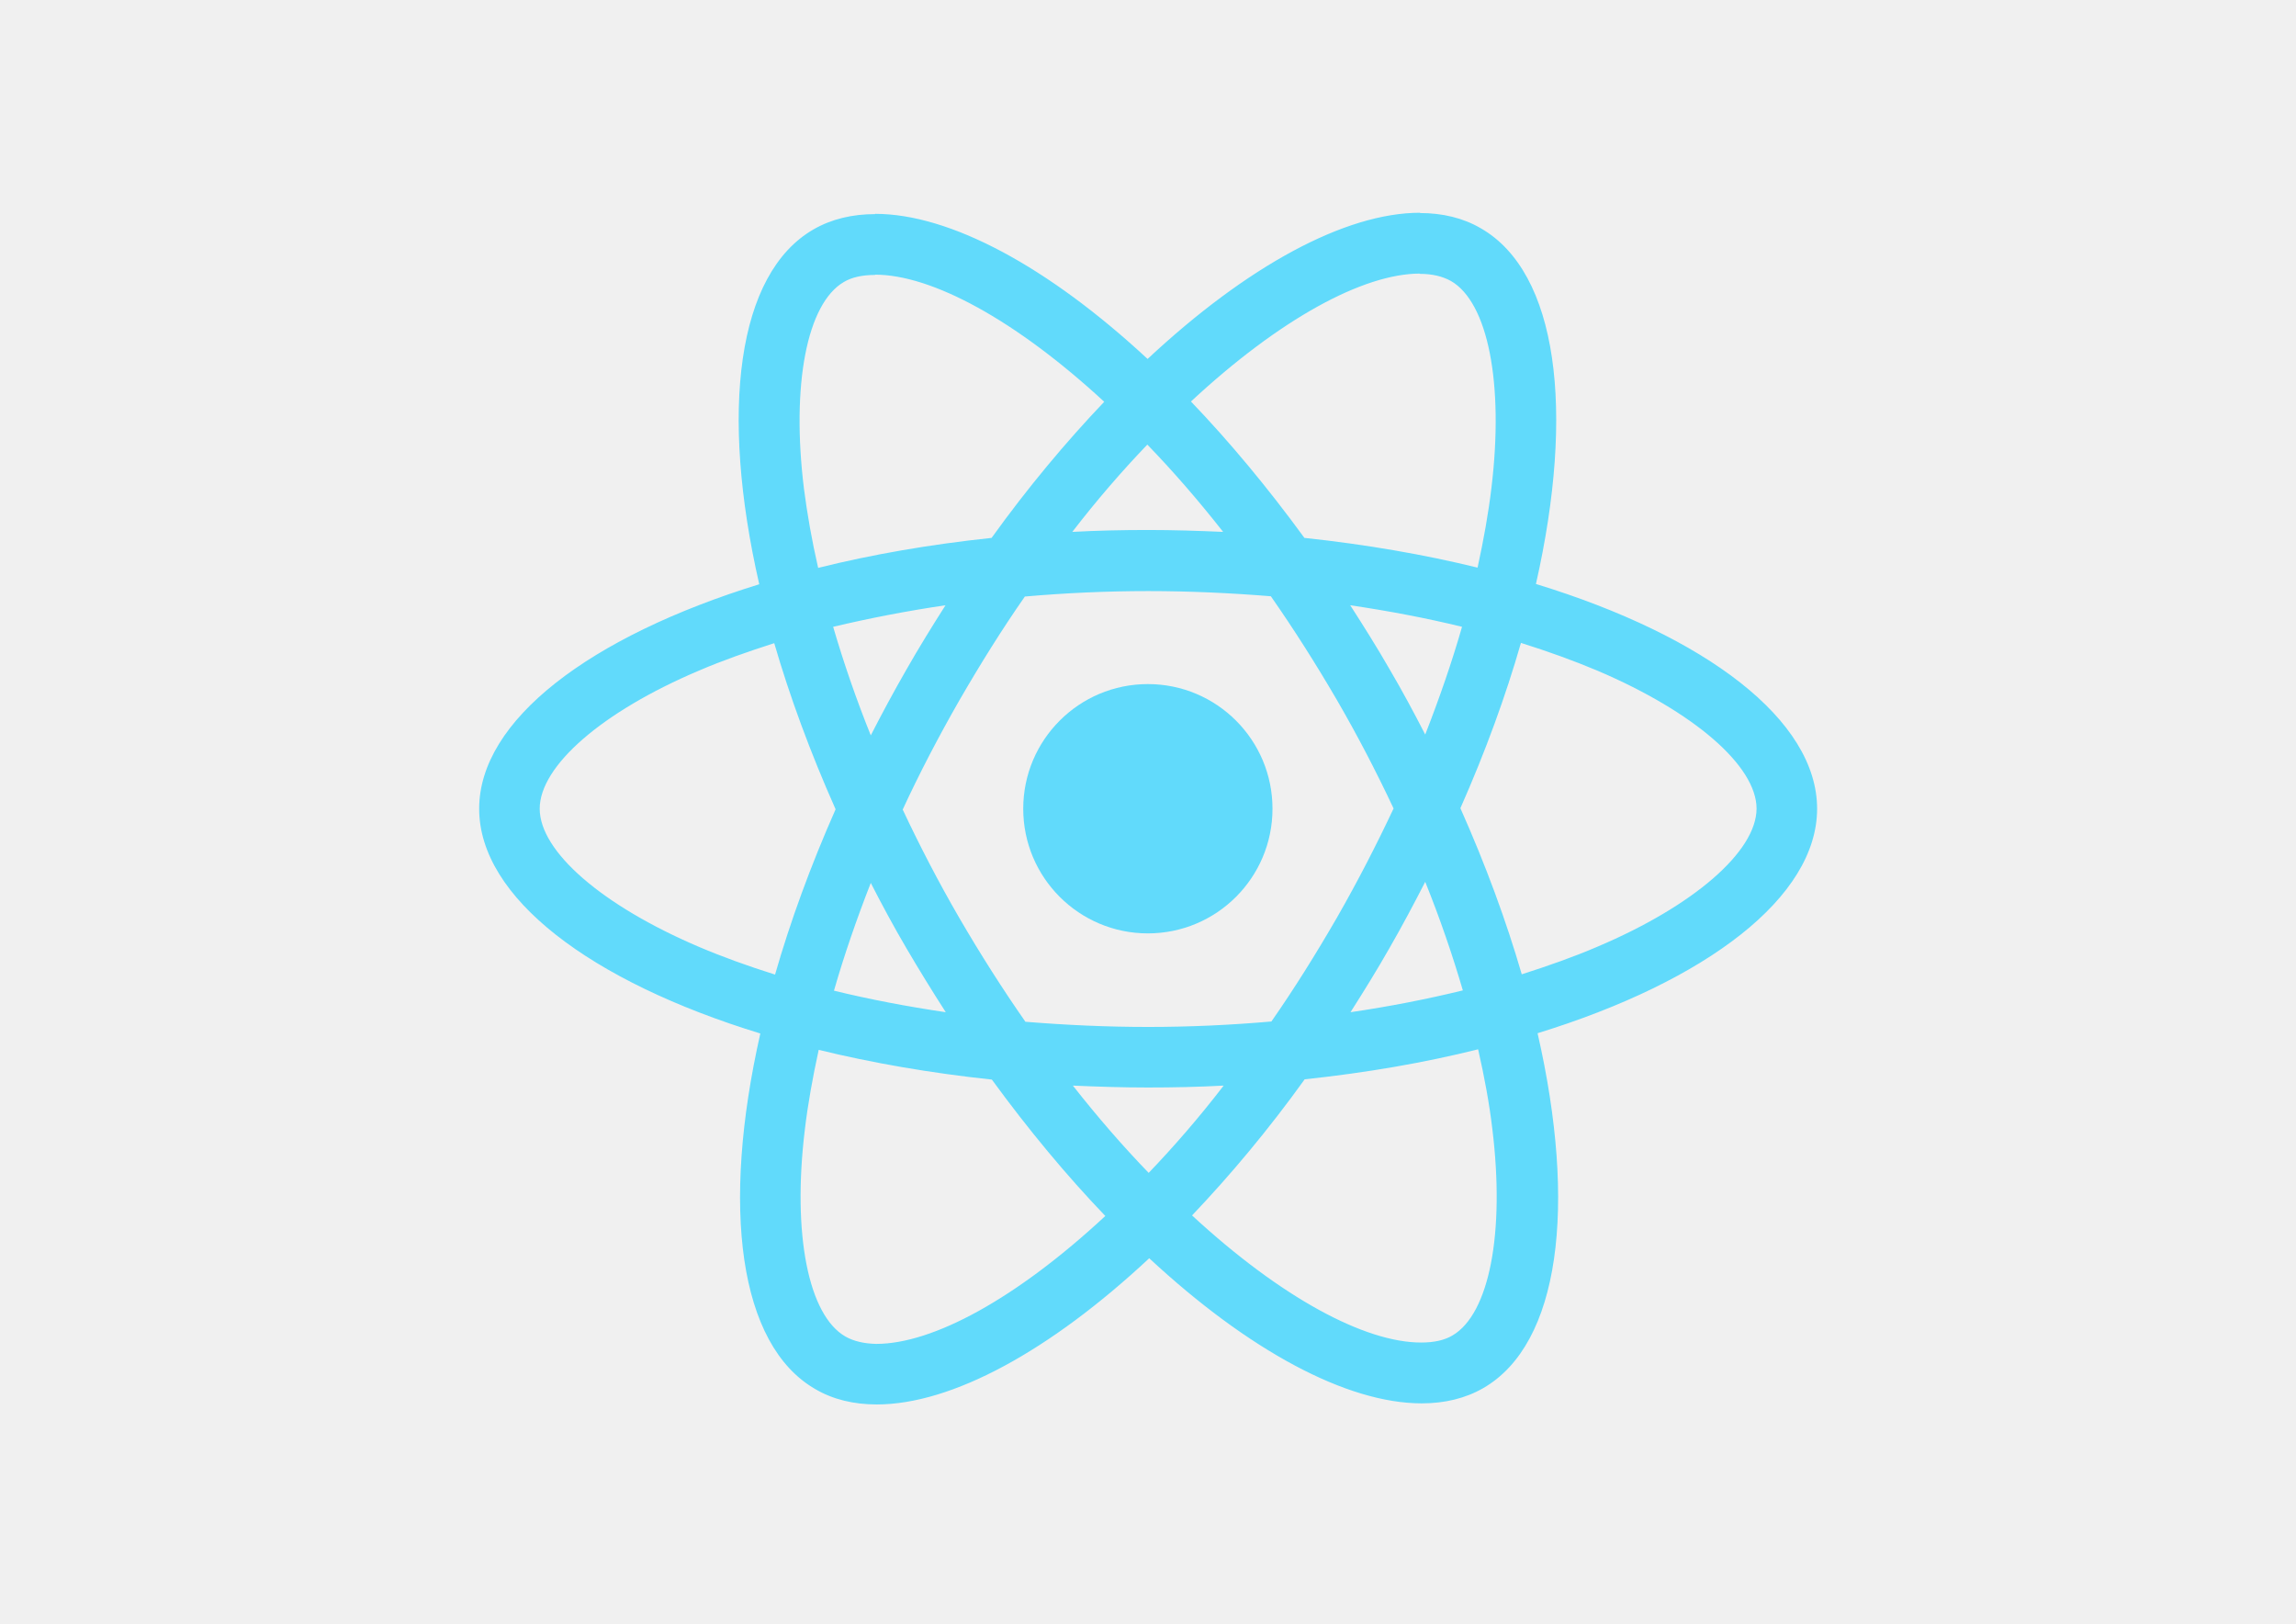
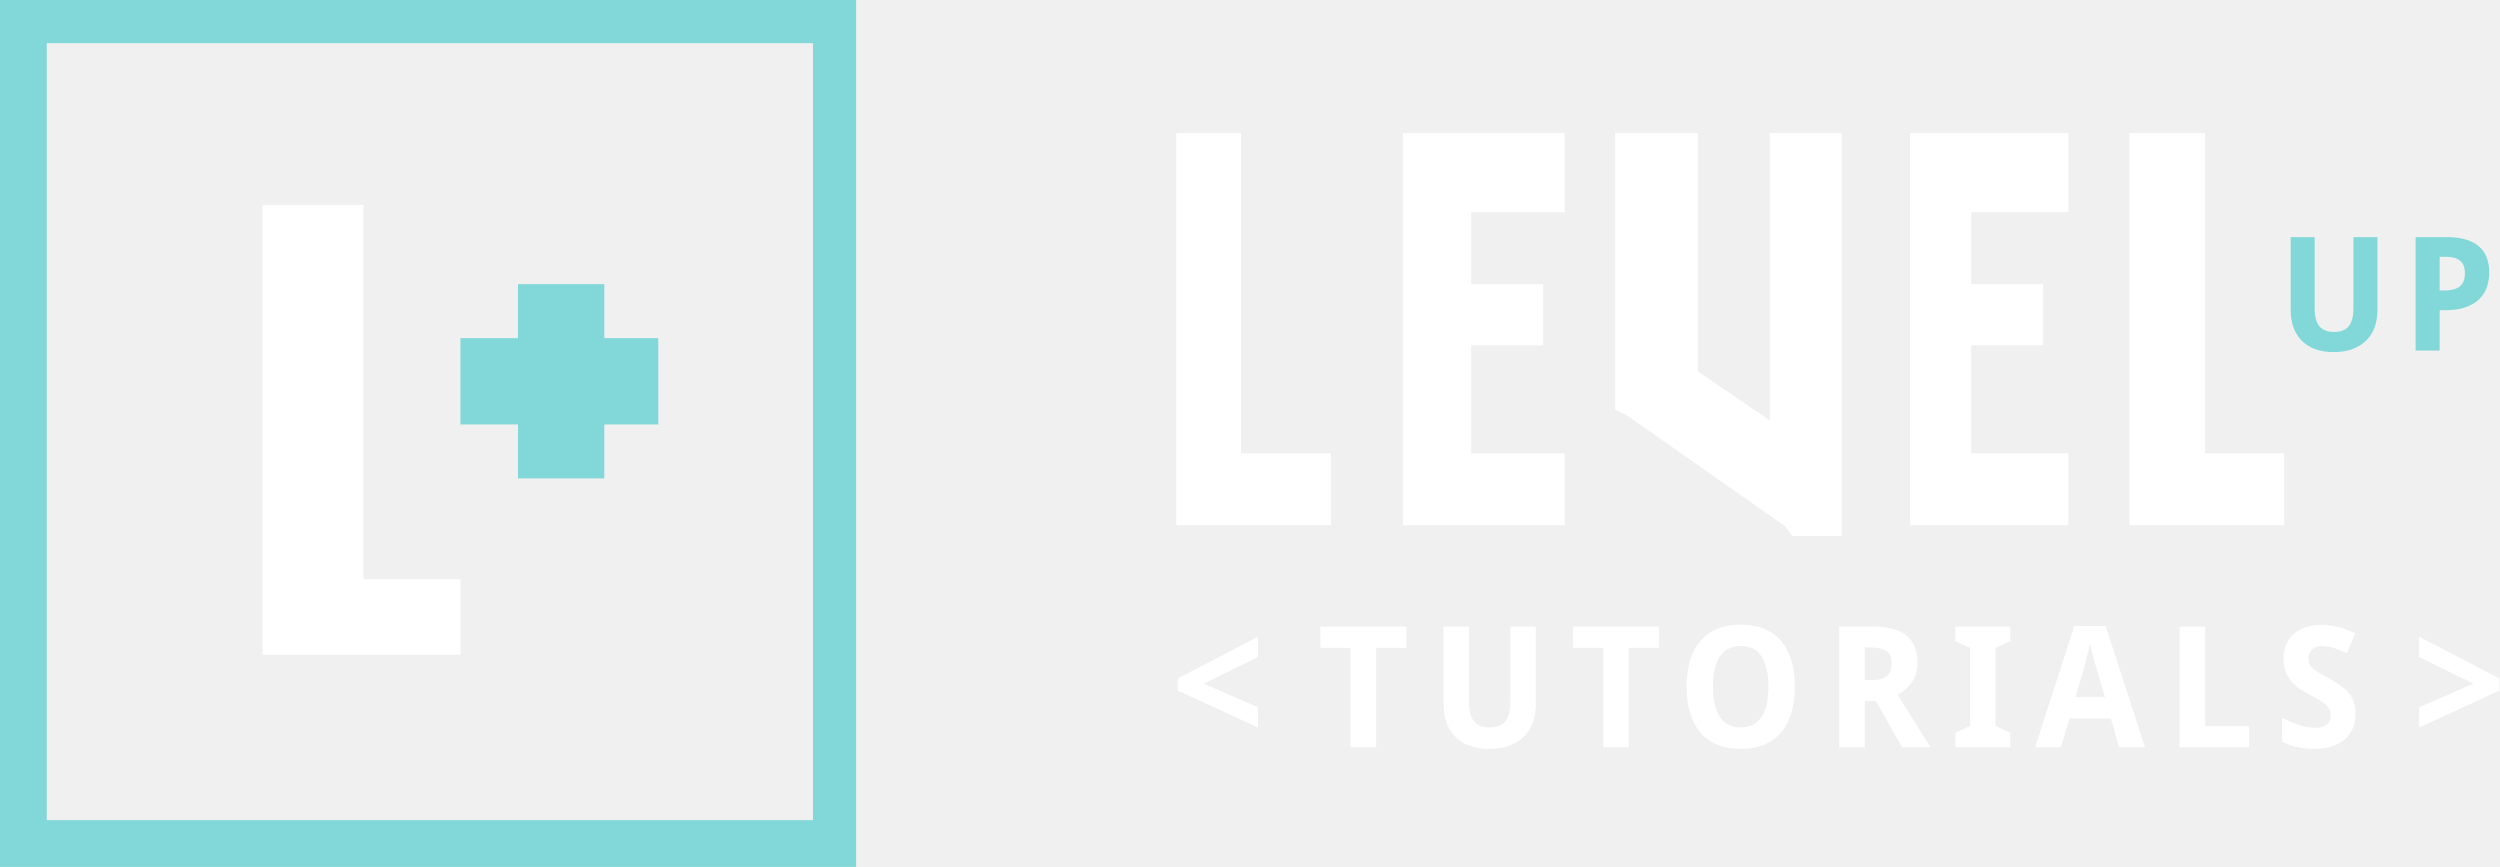
- <svg xmlns="http://www.w3.org/2000/svg" viewBox="0 0 841.9 595.3">
-   <g fill="#61DAFB">
-     <path d="M666.3 296.5c0-32.5-40.7-63.3-103.1-82.4 14.4-63.6 8-114.2-20.2-130.4-6.5-3.8-14.1-5.6-22.4-5.6v22.3c4.6 0 8.3.9 11.4 2.6 13.6 7.8 19.5 37.5 14.9 75.7-1.1 9.4-2.9 19.3-5.1 29.4-19.6-4.8-41-8.5-63.5-10.9-13.5-18.5-27.5-35.3-41.6-50 32.6-30.3 63.2-46.9 84-46.9V78c-27.5 0-63.5 19.6-99.9 53.6-36.4-33.8-72.4-53.2-99.9-53.2v22.3c20.7 0 51.4 16.5 84 46.6-14 14.7-28 31.4-41.3 49.9-22.6 2.4-44 6.1-63.6 11-2.3-10-4-19.7-5.2-29-4.7-38.2 1.1-67.9 14.6-75.8 3-1.8 6.9-2.6 11.5-2.6V78.5c-8.4 0-16 1.8-22.6 5.6-28.1 16.2-34.4 66.7-19.9 130.1-62.2 19.2-102.7 49.9-102.7 82.3 0 32.5 40.7 63.3 103.1 82.4-14.4 63.6-8 114.2 20.2 130.4 6.5 3.8 14.1 5.6 22.5 5.6 27.5 0 63.5-19.6 99.9-53.6 36.4 33.8 72.4 53.2 99.9 53.2 8.4 0 16-1.8 22.6-5.6 28.1-16.2 34.4-66.7 19.9-130.1 62-19.1 102.5-49.9 102.5-82.3zm-130.2-66.7c-3.7 12.9-8.3 26.2-13.5 39.5-4.1-8-8.4-16-13.1-24-4.6-8-9.5-15.8-14.4-23.4 14.2 2.1 27.9 4.7 41 7.9zm-45.8 106.5c-7.8 13.5-15.8 26.3-24.1 38.2-14.9 1.3-30 2-45.2 2-15.1 0-30.2-.7-45-1.9-8.3-11.9-16.4-24.6-24.2-38-7.6-13.1-14.5-26.4-20.8-39.8 6.2-13.4 13.2-26.8 20.7-39.9 7.8-13.5 15.8-26.3 24.1-38.2 14.9-1.3 30-2 45.2-2 15.1 0 30.2.7 45 1.9 8.3 11.9 16.4 24.6 24.2 38 7.6 13.1 14.5 26.4 20.8 39.8-6.3 13.4-13.2 26.8-20.7 39.9zm32.3-13c5.4 13.4 10 26.8 13.8 39.8-13.1 3.2-26.9 5.9-41.2 8 4.9-7.7 9.8-15.6 14.4-23.7 4.6-8 8.9-16.1 13-24.1zM421.2 430c-9.3-9.6-18.6-20.3-27.8-32 9 .4 18.2.7 27.5.7 9.4 0 18.7-.2 27.8-.7-9 11.7-18.3 22.4-27.5 32zm-74.4-58.9c-14.2-2.1-27.9-4.7-41-7.9 3.7-12.9 8.3-26.2 13.5-39.5 4.1 8 8.4 16 13.1 24 4.7 8 9.5 15.8 14.4 23.4zM420.7 163c9.3 9.6 18.6 20.3 27.8 32-9-.4-18.2-.7-27.5-.7-9.4 0-18.7.2-27.8.7 9-11.7 18.3-22.4 27.5-32zm-74 58.9c-4.9 7.7-9.8 15.6-14.4 23.7-4.6 8-8.9 16-13 24-5.4-13.4-10-26.8-13.8-39.8 13.1-3.1 26.9-5.8 41.2-7.9zm-90.5 125.2c-35.4-15.1-58.3-34.9-58.3-50.6 0-15.7 22.9-35.6 58.3-50.6 8.6-3.7 18-7 27.7-10.1 5.7 19.6 13.2 40 22.5 60.9-9.2 20.8-16.6 41.1-22.2 60.6-9.9-3.1-19.3-6.5-28-10.2zM310 490c-13.6-7.8-19.5-37.5-14.9-75.7 1.1-9.4 2.9-19.3 5.1-29.4 19.6 4.8 41 8.5 63.5 10.9 13.5 18.5 27.5 35.3 41.6 50-32.6 30.3-63.2 46.9-84 46.9-4.5-.1-8.3-1-11.3-2.7zm237.2-76.2c4.7 38.2-1.1 67.9-14.6 75.8-3 1.8-6.9 2.6-11.5 2.6-20.7 0-51.4-16.5-84-46.6 14-14.7 28-31.4 41.3-49.9 22.6-2.4 44-6.1 63.6-11 2.3 10.1 4.1 19.8 5.2 29.1zm38.5-66.7c-8.6 3.7-18 7-27.7 10.1-5.7-19.6-13.2-40-22.5-60.9 9.2-20.8 16.6-41.1 22.2-60.6 9.9 3.1 19.3 6.5 28.1 10.2 35.4 15.1 58.3 34.9 58.3 50.6-.1 15.7-23 35.6-58.4 50.6zM320.8 78.4z" />
-     <circle cx="420.9" cy="296.5" r="45.7" />
-     <path d="M520.5 78.1z" />
+ <svg xmlns="http://www.w3.org/2000/svg" width="100%" height="100%" viewBox="0 0 695 241" version="1.1">
+   <g stroke="none" stroke-width="1" fill="none" fill-rule="evenodd">
+     <path d="M226,12 L226,228 L13,228 L13,12 L226,12 L226,12 Z M238,0 L225.798,0 L12.183,0 L0,0 L0,11.707 L0,228.373 L0,241 L12.183,241 L225.798,241 L238,241 L238,228.373 L238,11.707 L238,0 L238,0 Z" fill="#82D8D8" />
+     <path d="M101,161 L101,63.271 L101,57 L94.093,57 L83.42,57 L73,57 L73,61.82 L73,63.271 L73,167.332 L73,174.642 L73,177.598 L73,182 L83.42,182 L94.627,182 L121.842,182 L128,182 L128,174.642 L128,167.871 L128,161 L121.842,161 L101,161 Z" fill="#FFFFFF" />
+     <path d="M182.637,94 L168,94 L168,83.71 L168,79 L166.079,79 L164.564,79 L155.279,79 L150.87,79 L144,79 L144,83.71 L144,94 L134.849,94 L128,94 L128,103.096 L128,110.238 L128,118 L134.849,118 L144,118 L144,130.67 L144,133 L150.87,133 L155.279,133 L164.564,133 L166.079,133 L168,133 L168,130.67 L168,118 L182.637,118 L183,118 L183,110.238 L183,103.096 L183,94 L182.637,94 Z" fill="#82D8D8" />
+     <path d="M499.688,37 L492,37 L492,44.644 L492,116.867 L472,103.27 L472,44.644 L472,37 L465.686,37 L456.814,37 L449,37 L449,44.644 L449,111.265 L449,113.836 L452.261,115.438 L496.2,146.252 L498.277,149 L500.133,149 L508.561,149 L512,149 L512,140.486 L512,44.644 L512,37 L508.561,37 L499.688,37 Z" fill="#FFFFFF" />
+     <path d="M345,126 L345,44.644 L345,37 L343.267,37 L334.395,37 L327,37 L327,43.438 L327,44.644 L327,131.164 L327,137.24 L327,139.699 L327,146 L334.395,146 L343.712,146 L366.34,146 L370,146 L370,137.24 L370,131.61 L370,126 L366.34,126 L345,126 Z" fill="#FFFFFF" />
+     <path d="M613,126 L613,44.644 L613,37 L607.916,37 L599.044,37 L592,37 L592,43.438 L592,44.644 L592,131.164 L592,137.24 L592,139.699 L592,146 L599.044,146 L608.361,146 L630.988,146 L635,146 L635,137.24 L635,131.61 L635,126 L630.988,126 L613,126 Z" fill="#FFFFFF" />
+     <path d="M531,37 L531,146 L575,146 L575,126 L548,126 L548,96 L568,96 L568,79 L548,79 L548,59 L575,59 L575,37 L531,37 Z" fill="#FFFFFF" />
+     <path d="M403.58,37 L394.26,37 L390,37 L390,44.644 L390,53.072 L390,92.121 L390,100.997 L390,131.164 L390,137.24 L390,146 L394.26,146 L403.58,146 L429.451,146 L435,146 L435,137.24 L435,131.61 L435,126 L429.451,126 L409,126 L409,96 L422.96,96 L429,96 L429,88.457 L429,82.824 L429,79 L422.96,79 L409,79 L409,59 L429.451,59 L432.797,59 L435,59 L435,53.52 L435,44.644 L435,37 L429.451,37 L403.58,37 Z" fill="#FFFFFF" />
+     <path d="M660.924,65.921 L660.924,86.32 C660.924,87.961 660.672,89.484 660.176,90.898 C659.682,92.304 658.928,93.527 657.912,94.559 C656.898,95.595 655.631,96.41 654.105,96.998 C652.579,97.587 650.793,97.884 648.734,97.884 C646.795,97.884 645.082,97.607 643.589,97.052 C642.103,96.5 640.861,95.71 639.86,94.689 C638.858,93.671 638.099,92.446 637.585,91.017 C637.065,89.581 636.808,87.99 636.808,86.238 L636.808,65.921 L643.472,65.921 L643.472,85.74 C643.472,86.904 643.589,87.902 643.816,88.728 C644.048,89.552 644.389,90.23 644.843,90.754 C645.296,91.28 645.861,91.661 646.533,91.905 C647.21,92.151 648.001,92.275 648.909,92.275 C650.792,92.275 652.153,91.729 652.993,90.633 C653.831,89.541 654.257,87.895 654.257,85.694 L654.257,65.92 L660.924,65.92 L660.924,65.921 Z" fill="#82D8D8" />
+     <path d="M692.012,75.754 C692.012,77.133 691.803,78.457 691.383,79.723 C690.97,80.988 690.283,82.102 689.324,83.065 C688.369,84.029 687.111,84.799 685.553,85.373 C683.991,85.951 682.062,86.239 679.761,86.239 L678.23,86.239 L678.23,97.452 L671.542,97.452 L671.542,65.922 L680.3,65.922 C682.323,65.922 684.077,66.146 685.553,66.599 C687.027,67.054 688.24,67.7 689.197,68.538 C690.152,69.383 690.862,70.412 691.322,71.626 C691.779,72.838 692.012,74.217 692.012,75.754 L692.012,75.754 Z M678.23,80.758 L679.545,80.758 C681.43,80.758 682.847,80.385 683.804,79.638 C684.761,78.888 685.242,77.674 685.242,75.991 C685.242,74.428 684.81,73.268 683.953,72.522 C683.099,71.772 681.758,71.396 679.932,71.396 L678.23,71.396 L678.23,80.758 L678.23,80.758 Z" fill="#82D8D8" />
+     <path d="M672.522,196.639 L687.589,190.053 L672.522,182.625 L672.522,176.998 L694.832,188.623 L694.832,191.973 L672.522,202.239 L672.522,196.639 L672.522,196.639 Z" fill="#FFFFFF" />
+     <path d="M349.715,202.238 L327.407,191.972 L327.407,188.622 L349.715,176.997 L349.715,182.624 L334.649,190.052 L349.715,196.638 L349.715,202.238 L349.715,202.238 Z" fill="#FFFFFF" />
+     <path d="M382.567,207.738 L375.475,207.738 L375.475,180.107 L367.053,180.107 L367.053,174.187 L390.966,174.187 L390.966,180.107 L382.567,180.107 L382.567,207.738 Z M426.957,174.187 L426.957,195.897 C426.957,197.641 426.693,199.262 426.165,200.762 C425.638,202.261 424.834,203.562 423.756,204.663 C422.677,205.765 421.327,206.629 419.705,207.256 C418.084,207.884 416.179,208.197 413.991,208.197 C411.925,208.197 410.101,207.903 408.518,207.314 C406.934,206.725 405.611,205.887 404.547,204.801 C403.484,203.715 402.677,202.41 402.126,200.888 C401.575,199.366 401.3,197.671 401.3,195.805 L401.3,174.187 L408.391,174.187 L408.391,195.277 C408.391,196.516 408.514,197.576 408.758,198.455 C409.003,199.335 409.367,200.054 409.849,200.613 C410.331,201.171 410.931,201.58 411.65,201.84 C412.369,202.1 413.211,202.23 414.175,202.23 C416.179,202.23 417.628,201.649 418.523,200.486 C419.418,199.324 419.866,197.572 419.866,195.231 L419.866,174.187 L426.957,174.187 Z M452.805,207.738 L445.714,207.738 L445.714,180.107 L437.291,180.107 L437.291,174.187 L461.204,174.187 L461.204,180.107 L452.805,180.107 L452.805,207.738 Z M498.963,190.917 C498.963,193.502 498.661,195.858 498.056,197.985 C497.452,200.112 496.53,201.932 495.291,203.447 C494.052,204.961 492.487,206.132 490.598,206.958 C488.708,207.784 486.478,208.197 483.908,208.197 C481.338,208.197 479.108,207.784 477.218,206.958 C475.329,206.132 473.768,204.961 472.537,203.447 C471.305,201.932 470.387,200.108 469.783,197.973 C469.179,195.839 468.876,193.472 468.876,190.871 C468.876,188.27 469.179,185.91 469.783,183.791 C470.387,181.672 471.309,179.863 472.548,178.363 C473.788,176.864 475.352,175.705 477.241,174.886 C479.131,174.068 481.368,173.659 483.954,173.659 C486.524,173.659 488.75,174.068 490.632,174.886 C492.514,175.705 494.071,176.868 495.302,178.375 C496.534,179.882 497.452,181.695 498.056,183.814 C498.661,185.933 498.963,188.3 498.963,190.917 L498.963,190.917 Z M476.197,190.917 C476.197,192.676 476.35,194.256 476.656,195.656 C476.962,197.055 477.433,198.241 478.068,199.213 C478.702,200.184 479.502,200.93 480.466,201.45 C481.43,201.97 482.577,202.23 483.908,202.23 C485.27,202.23 486.436,201.97 487.408,201.45 C488.379,200.93 489.175,200.184 489.795,199.213 C490.414,198.241 490.873,197.055 491.172,195.656 C491.47,194.256 491.619,192.676 491.619,190.917 C491.619,189.157 491.47,187.577 491.172,186.178 C490.873,184.778 490.414,183.588 489.795,182.609 C489.175,181.63 488.383,180.88 487.419,180.36 C486.455,179.84 485.3,179.58 483.954,179.58 C482.623,179.58 481.468,179.84 480.489,180.36 C479.51,180.88 478.702,181.63 478.068,182.609 C477.433,183.588 476.962,184.778 476.656,186.178 C476.35,187.577 476.197,189.157 476.197,190.917 L476.197,190.917 Z M518.408,189.081 L520.335,189.081 C522.309,189.081 523.724,188.687 524.581,187.899 C525.438,187.111 525.866,185.952 525.866,184.422 C525.866,182.831 525.407,181.699 524.489,181.025 C523.571,180.352 522.148,180.016 520.221,180.016 L518.408,180.016 L518.408,189.081 Z M518.408,194.864 L518.408,207.738 L511.293,207.738 L511.293,174.187 L520.473,174.187 C524.772,174.187 527.947,175.017 529.997,176.677 C532.047,178.337 533.072,180.857 533.072,184.238 C533.072,185.386 532.919,186.426 532.613,187.359 C532.307,188.293 531.898,189.123 531.385,189.849 C530.873,190.576 530.284,191.211 529.618,191.754 C528.953,192.297 528.253,192.752 527.519,193.12 C529.217,195.843 530.739,198.276 532.085,200.417 C532.667,201.335 533.229,202.23 533.772,203.103 C534.315,203.975 534.801,204.755 535.229,205.443 C535.658,206.132 536.01,206.683 536.285,207.096 L536.675,207.738 L528.781,207.738 L521.506,194.864 L518.408,194.864 Z M558.851,207.738 L543.59,207.738 L543.59,203.699 L547.675,201.817 L547.675,180.107 L543.59,178.226 L543.59,174.187 L558.851,174.187 L558.851,178.226 L554.766,180.107 L554.766,201.817 L558.851,203.699 L558.851,207.738 Z M589.128,207.738 L586.833,199.752 L575.267,199.752 L572.949,207.738 L565.766,207.738 L576.667,174.049 L585.364,174.049 L596.311,207.738 L589.128,207.738 Z M585.181,193.785 L583.024,186.441 C582.932,186.166 582.794,185.715 582.611,185.087 C582.427,184.46 582.232,183.768 582.025,183.011 C581.819,182.253 581.624,181.492 581.44,180.727 C581.257,179.962 581.126,179.312 581.05,178.776 C580.989,179.113 580.908,179.511 580.809,179.97 C580.71,180.429 580.595,180.914 580.465,181.427 C580.335,181.94 580.201,182.456 580.063,182.976 C579.925,183.496 579.795,183.986 579.673,184.445 C579.551,184.904 579.44,185.309 579.34,185.661 C579.241,186.013 579.168,186.273 579.122,186.441 L576.988,193.785 L585.181,193.785 Z M605.934,207.738 L605.934,174.187 L613.048,174.187 L613.048,201.863 L625.257,201.863 L625.257,207.738 L605.934,207.738 Z M654.869,198.421 C654.869,199.92 654.612,201.27 654.1,202.471 C653.587,203.672 652.838,204.698 651.851,205.547 C650.864,206.396 649.655,207.05 648.225,207.509 C646.794,207.968 645.153,208.197 643.302,208.197 C641.68,208.197 640.116,208.029 638.609,207.692 C637.102,207.356 635.706,206.851 634.421,206.178 L634.421,199.568 C635.155,199.92 635.897,200.261 636.647,200.59 C637.397,200.919 638.158,201.213 638.93,201.473 C639.703,201.733 640.476,201.94 641.248,202.093 C642.021,202.246 642.79,202.322 643.555,202.322 C644.335,202.322 645.004,202.234 645.563,202.058 C646.121,201.882 646.572,201.638 646.917,201.324 C647.261,201.01 647.513,200.636 647.674,200.199 C647.835,199.763 647.915,199.285 647.915,198.765 C647.915,198.138 647.781,197.583 647.513,197.101 C647.246,196.619 646.871,196.168 646.389,195.747 C645.907,195.327 645.326,194.917 644.645,194.52 C643.964,194.122 643.203,193.701 642.361,193.257 C641.657,192.89 640.87,192.446 639.997,191.926 C639.125,191.406 638.303,190.76 637.53,189.987 C636.758,189.214 636.111,188.281 635.591,187.187 C635.071,186.093 634.811,184.781 634.811,183.251 C634.811,181.752 635.06,180.41 635.557,179.224 C636.054,178.038 636.762,177.036 637.68,176.218 C638.598,175.399 639.711,174.776 641.019,174.347 C642.327,173.919 643.792,173.705 645.413,173.705 C646.224,173.705 647.016,173.758 647.789,173.865 C648.561,173.972 649.326,174.125 650.084,174.324 C650.841,174.523 651.602,174.768 652.367,175.059 C653.132,175.349 653.92,175.686 654.731,176.068 L652.436,181.599 C651.747,181.278 651.105,180.995 650.508,180.75 C649.912,180.505 649.33,180.299 648.764,180.13 C648.198,179.962 647.643,179.836 647.1,179.752 C646.557,179.668 646.01,179.626 645.459,179.626 C644.266,179.626 643.352,179.943 642.717,180.578 C642.082,181.213 641.765,182.058 641.765,183.114 C641.765,183.68 641.86,184.181 642.051,184.617 C642.243,185.053 642.549,185.462 642.969,185.845 C643.39,186.227 643.933,186.617 644.599,187.015 C645.264,187.413 646.071,187.864 647.02,188.369 C648.167,188.981 649.223,189.605 650.187,190.24 C651.151,190.874 651.981,191.578 652.677,192.351 C653.373,193.123 653.912,193.999 654.295,194.979 C654.677,195.958 654.869,197.105 654.869,198.421 L654.869,198.421 Z" fill="#FFFFFF" />
  </g>
</svg>
